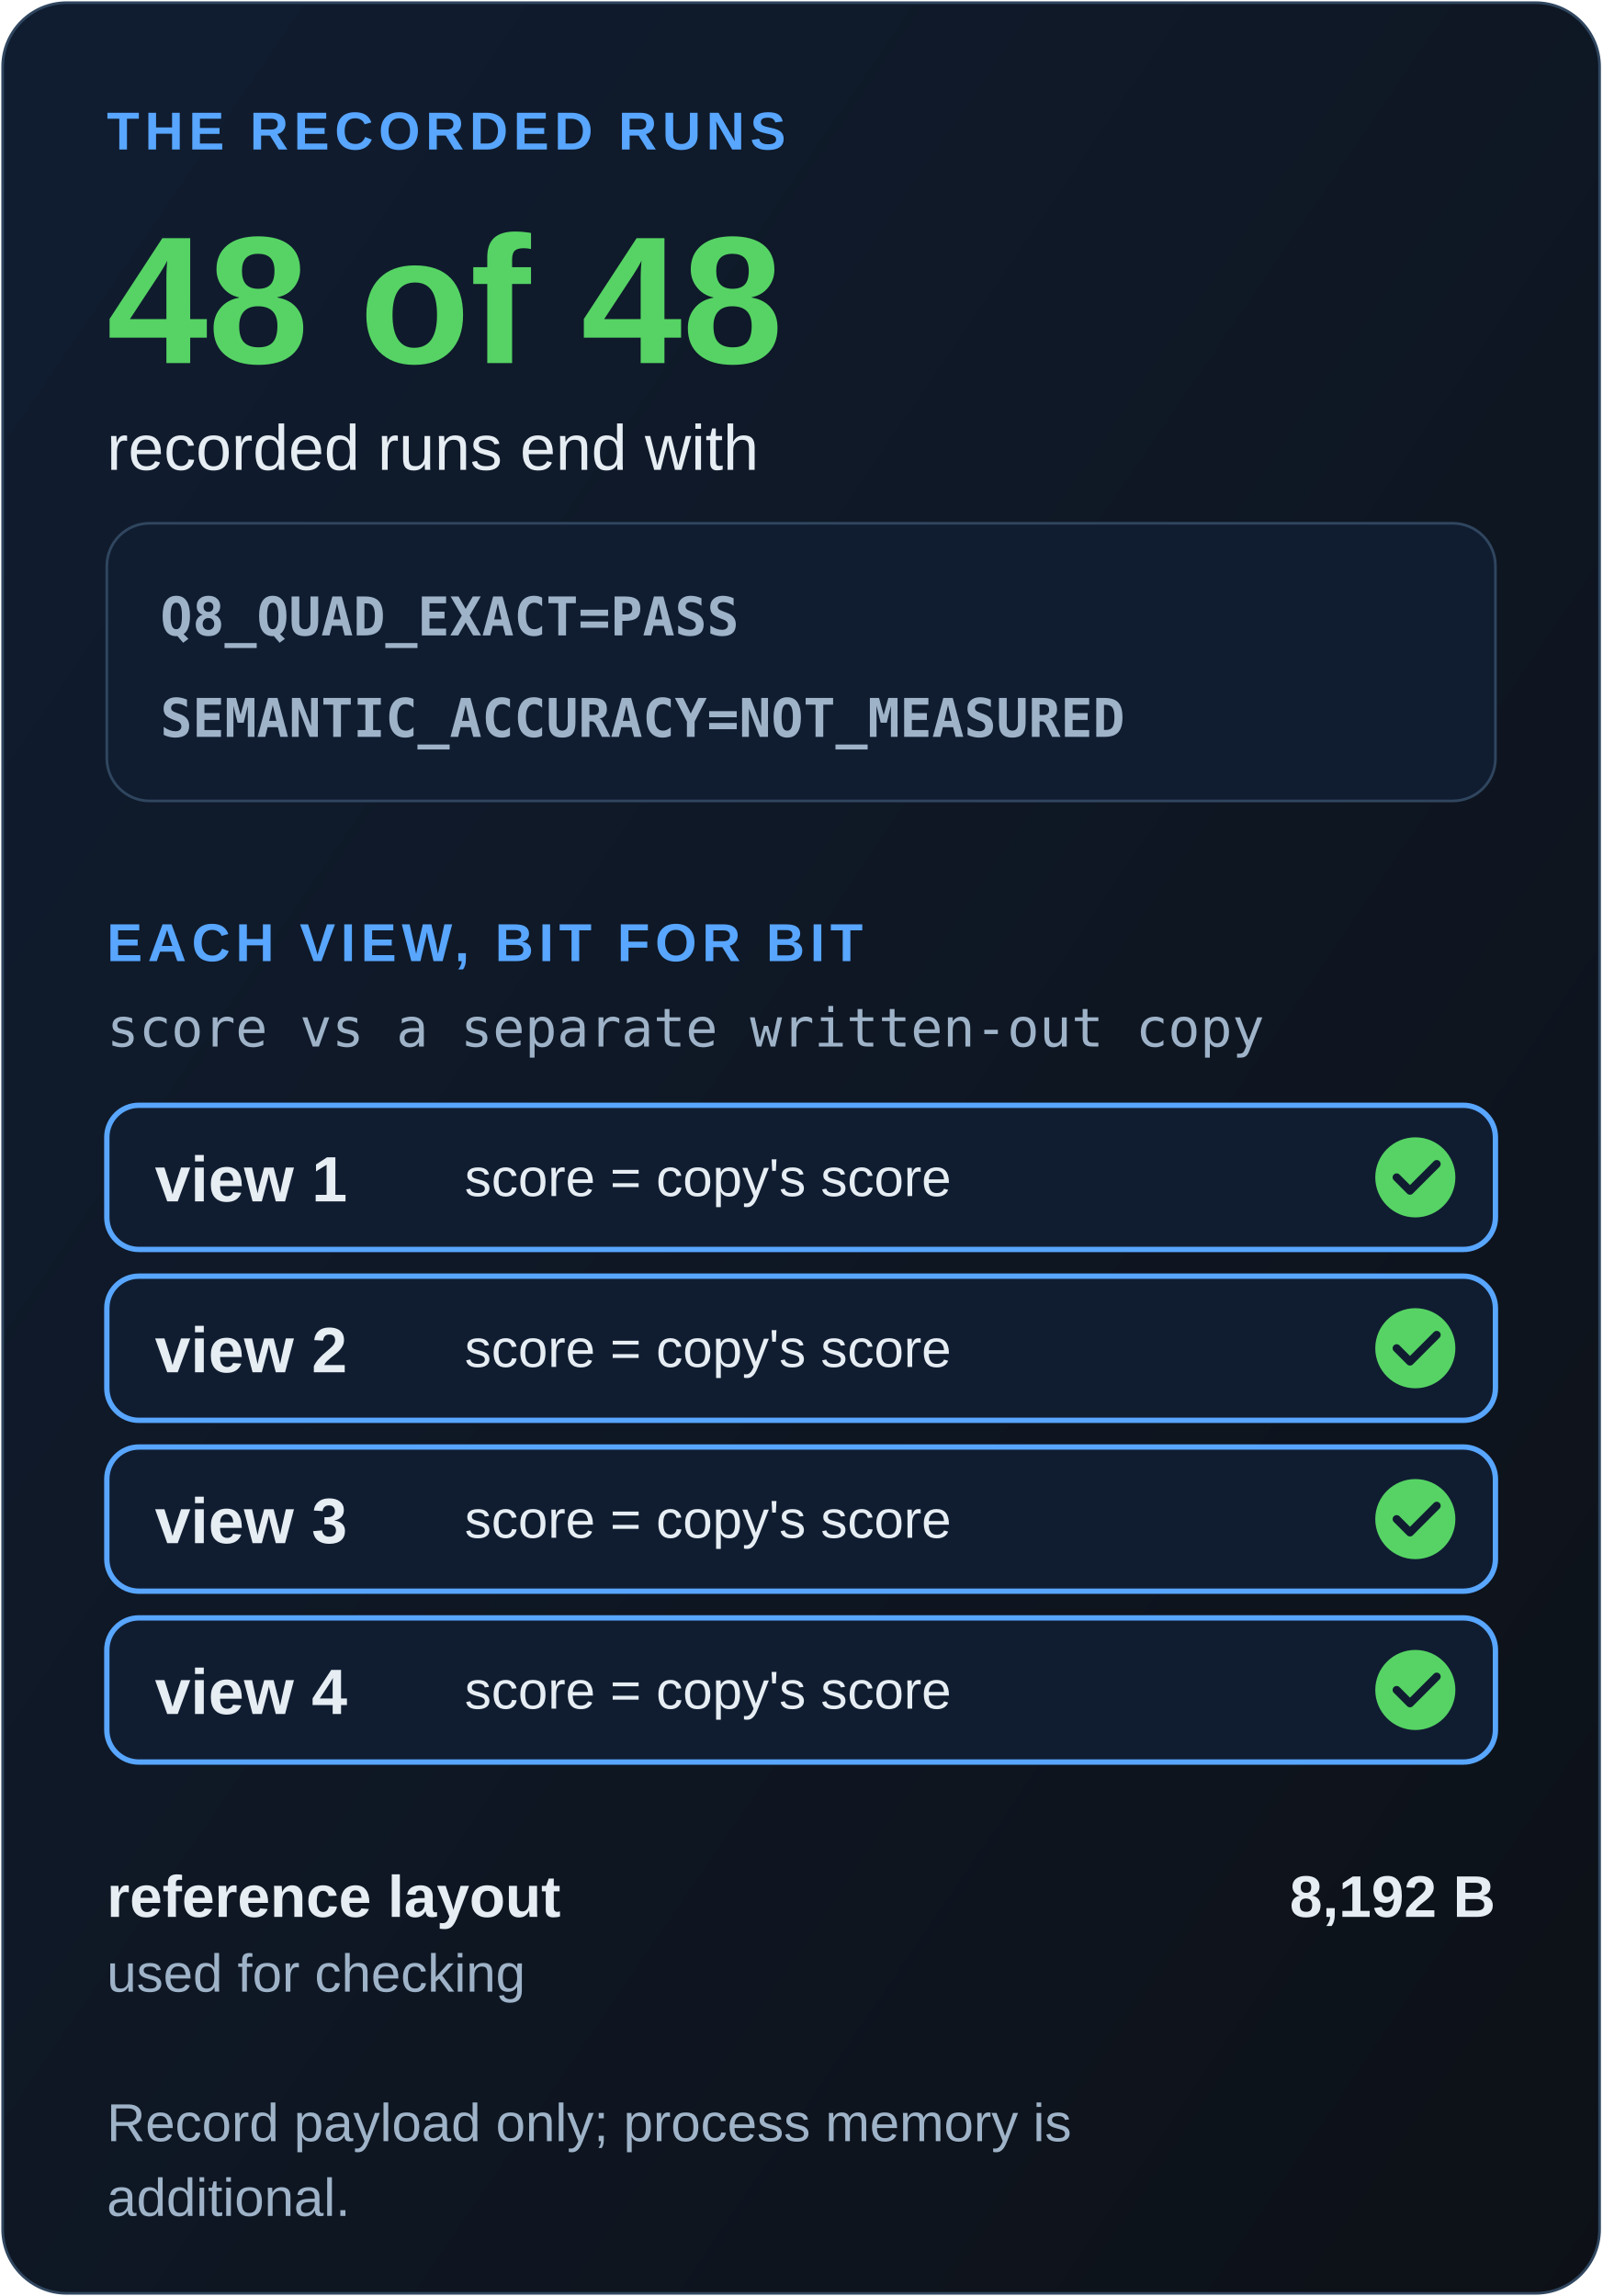
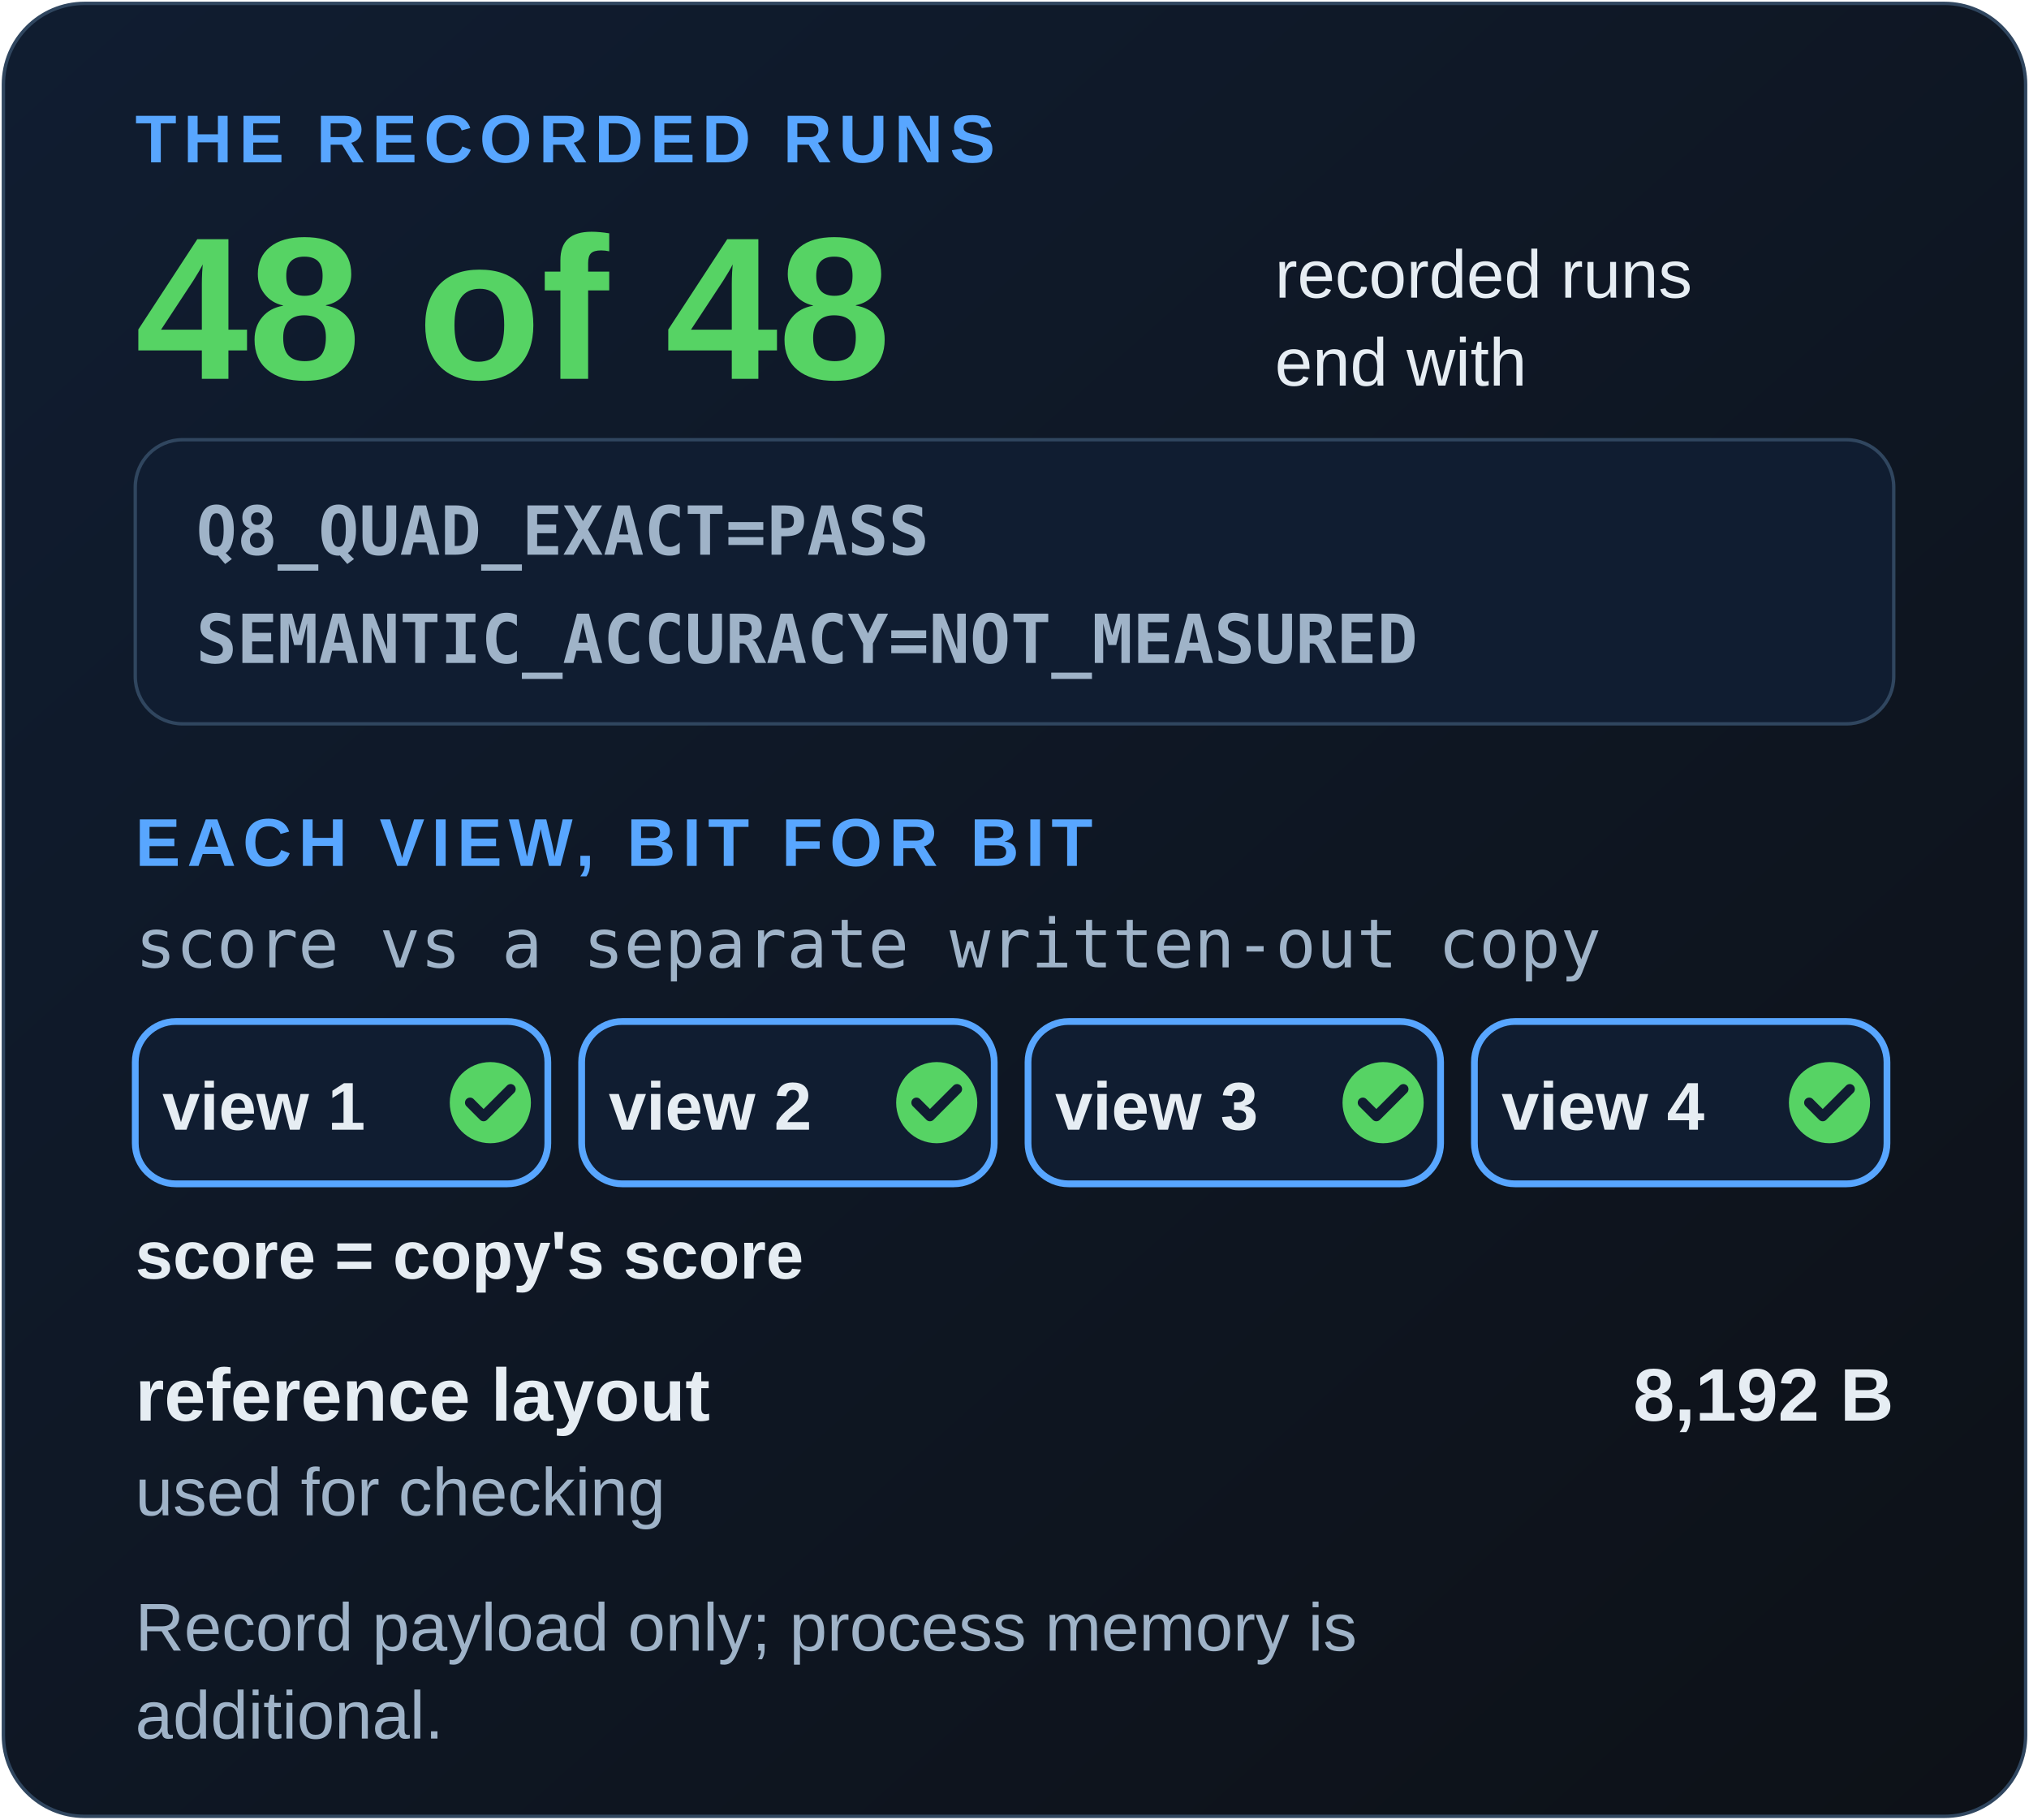
- <svg xmlns="http://www.w3.org/2000/svg" width="600" height="860" viewBox="0 0 600 860" role="img" aria-labelledby="t d">
+ <svg xmlns="http://www.w3.org/2000/svg" width="600" height="538" viewBox="0 0 600 538" role="img" aria-labelledby="t d">
  <style>
svg{font-size:20px}
text{font-family:Arial,Helvetica,sans-serif;fill:#e6edf3}
.mono{font-family:ui-monospace,Consolas,"DejaVu Sans Mono",monospace;fill:#9fb3c8}
.kick{font-size:20px;font-weight:700;letter-spacing:2px;fill:#58a6ff}
.mut{fill:#9fb3c8}.b{font-weight:700}.rq-c{transform-box:fill-box;transform-origin:center}.rq0{animation:rq-pop .6s cubic-bezier(.2,.8,.2,1) .1s both}.rq1{animation:rq-in .5s ease-out .5s both}.rq2{animation:rq-in .4s ease-out 0.90s both}.rq3{animation:rq-pop .5s cubic-bezier(.2,.8,.2,1) 1.40s both}.rq4{animation:rq-in .4s ease-out 1.00s both}.rq5{animation:rq-pop .5s cubic-bezier(.2,.8,.2,1) 1.70s both}.rq6{animation:rq-in .4s ease-out 1.10s both}.rq7{animation:rq-pop .5s cubic-bezier(.2,.8,.2,1) 2.00s both}.rq8{animation:rq-in .4s ease-out 1.20s both}.rq9{animation:rq-pop .5s cubic-bezier(.2,.8,.2,1) 2.30s both}.rq10{animation:rq-in .5s ease-out 2.6s both}@media (prefers-reduced-motion:reduce){.rq0,.rq1,.rq2,.rq3,.rq4,.rq5,.rq6,.rq7,.rq8,.rq9,.rq10{animation:none}}@keyframes rq-in{from{opacity:0;transform:translateY(12px)}to{opacity:1;transform:none}}@keyframes rq-pop{0%{opacity:0;transform:scale(.6)}70%{opacity:1;transform:scale(1.08)}100%{opacity:1;transform:none}}
</style>
  <defs>
    <linearGradient id="bg" x2="1" y2="1">
      <stop stop-color="#101d31" />
      <stop offset="1" stop-color="#0d1117" />
    </linearGradient>
    <clipPath id="card">
-       <rect x="1" y="1" width="598" height="858" rx="24" />
+       <rect x="1" y="1" width="598" height="536" rx="24" />
    </clipPath>
  </defs>
-   <rect x="1" y="1" width="598" height="858" rx="24" fill="url(#bg)" stroke="#30465f" />
-   <text class="kick" x="40" y="56">THE RECORDED RUNS</text>
+   <rect x="1" y="1" width="598" height="536" rx="24" fill="url(#bg)" stroke="#30465f" />
+   <text class="kick" x="40" y="48">THE RECORDED RUNS</text>
  <g class="rq-c rq0">
-     <text x="40" y="136" font-size="68" class="b" style="fill:#56d364">48 of 48</text>
+     <text x="40" y="112" font-size="60" class="b" style="fill:#56d364">48 of 48</text>
  </g>
  <g class="rq1">
-     <text x="40" y="176" font-size="24">recorded runs end with</text>
-     <rect x="40" y="196" width="520" height="104" rx="16" fill="#101d31" stroke="#30465f" />
-     <text x="60" y="238" font-size="20" class="mono b">Q8_QUAD_EXACT=PASS</text>
-     <text x="60" y="276" font-size="20" class="mono b">SEMANTIC_ACCURACY=NOT_MEASURED</text>
+     <text x="377" y="88" font-size="20">recorded runs</text>
+     <text x="377" y="114" font-size="20">end with</text>
+     <rect x="40" y="130" width="520" height="84" rx="14" fill="#101d31" stroke="#30465f" />
+     <text x="58" y="164" font-size="20" class="mono b">Q8_QUAD_EXACT=PASS</text>
+     <text x="58" y="196" font-size="20" class="mono b">SEMANTIC_ACCURACY=NOT_MEASURED</text>
  </g>
-   <text class="kick" x="40" y="360">EACH VIEW, BIT FOR BIT</text>
-   <text x="40" y="392" font-size="20" class="mono">score vs a separate written-out copy</text>
+   <text class="kick" x="40" y="256">EACH VIEW, BIT FOR BIT</text>
+   <text x="40" y="286" font-size="20" class="mono">score vs a separate written-out copy</text>
  <g class="rq2">
-     <rect x="40" y="414" width="520" height="54" rx="12" fill="#101d31" stroke="#58a6ff" stroke-width="2" />
-     <text x="58" y="450" font-size="24" class="b">view 1</text>
+     <rect x="40" y="302" width="122" height="48" rx="12" fill="#101d31" stroke="#58a6ff" stroke-width="2" />
+     <text x="48" y="334" font-size="20" class="b">view 1</text>
  </g>
  <g class="rq-c rq3">
-     <text x="174" y="448" font-size="20">score = copy's score</text>
-     <circle cx="530" cy="441" r="15" fill="#56d364" />
-     <path d="M523 441l5 5 10-10" stroke="#101d31" stroke-width="3" fill="none" stroke-linecap="round" stroke-linejoin="round" />
+     <circle cx="145" cy="326" r="12" fill="#56d364" />
+     <path d="M139 326l4 4 8-8" stroke="#101d31" stroke-width="3" fill="none" stroke-linecap="round" stroke-linejoin="round" />
  </g>
  <g class="rq4">
-     <rect x="40" y="478" width="520" height="54" rx="12" fill="#101d31" stroke="#58a6ff" stroke-width="2" />
-     <text x="58" y="514" font-size="24" class="b">view 2</text>
+     <rect x="172" y="302" width="122" height="48" rx="12" fill="#101d31" stroke="#58a6ff" stroke-width="2" />
+     <text x="180" y="334" font-size="20" class="b">view 2</text>
  </g>
  <g class="rq-c rq5">
-     <text x="174" y="512" font-size="20">score = copy's score</text>
-     <circle cx="530" cy="505" r="15" fill="#56d364" />
-     <path d="M523 505l5 5 10-10" stroke="#101d31" stroke-width="3" fill="none" stroke-linecap="round" stroke-linejoin="round" />
+     <circle cx="277" cy="326" r="12" fill="#56d364" />
+     <path d="M271 326l4 4 8-8" stroke="#101d31" stroke-width="3" fill="none" stroke-linecap="round" stroke-linejoin="round" />
  </g>
  <g class="rq6">
-     <rect x="40" y="542" width="520" height="54" rx="12" fill="#101d31" stroke="#58a6ff" stroke-width="2" />
-     <text x="58" y="578" font-size="24" class="b">view 3</text>
+     <rect x="304" y="302" width="122" height="48" rx="12" fill="#101d31" stroke="#58a6ff" stroke-width="2" />
+     <text x="312" y="334" font-size="20" class="b">view 3</text>
  </g>
  <g class="rq-c rq7">
-     <text x="174" y="576" font-size="20">score = copy's score</text>
-     <circle cx="530" cy="569" r="15" fill="#56d364" />
-     <path d="M523 569l5 5 10-10" stroke="#101d31" stroke-width="3" fill="none" stroke-linecap="round" stroke-linejoin="round" />
+     <circle cx="409" cy="326" r="12" fill="#56d364" />
+     <path d="M403 326l4 4 8-8" stroke="#101d31" stroke-width="3" fill="none" stroke-linecap="round" stroke-linejoin="round" />
  </g>
  <g class="rq8">
-     <rect x="40" y="606" width="520" height="54" rx="12" fill="#101d31" stroke="#58a6ff" stroke-width="2" />
-     <text x="58" y="642" font-size="24" class="b">view 4</text>
+     <rect x="436" y="302" width="122" height="48" rx="12" fill="#101d31" stroke="#58a6ff" stroke-width="2" />
+     <text x="444" y="334" font-size="20" class="b">view 4</text>
  </g>
  <g class="rq-c rq9">
-     <text x="174" y="640" font-size="20">score = copy's score</text>
-     <circle cx="530" cy="633" r="15" fill="#56d364" />
-     <path d="M523 633l5 5 10-10" stroke="#101d31" stroke-width="3" fill="none" stroke-linecap="round" stroke-linejoin="round" />
+     <circle cx="541" cy="326" r="12" fill="#56d364" />
+     <path d="M535 326l4 4 8-8" stroke="#101d31" stroke-width="3" fill="none" stroke-linecap="round" stroke-linejoin="round" />
  </g>
  <g class="rq10">
-     <text x="40" y="718" font-size="22" class="b">reference layout</text>
-     <text x="560" y="718" font-size="22" class="b" text-anchor="end">8,192 B</text>
-     <text x="40" y="746" font-size="20" class="mut">used for checking</text>
+     <text x="40" y="378" font-size="20" class="b">score = copy's score</text>
+     <text x="40" y="420" font-size="22" class="b">reference layout</text>
+     <text x="560" y="420" font-size="22" class="b" text-anchor="end">8,192 B</text>
+     <text x="40" y="448" font-size="20" class="mut">used for checking</text>
  </g>
-   <text x="40" y="802" font-size="20" class="mut">Record payload only; process memory is</text>
-   <text x="40" y="830" font-size="20" class="mut">additional.</text>
+   <text x="40" y="488" font-size="20" class="mut">Record payload only; process memory is</text>
+   <text x="40" y="514" font-size="20" class="mut">additional.</text>
</svg>
